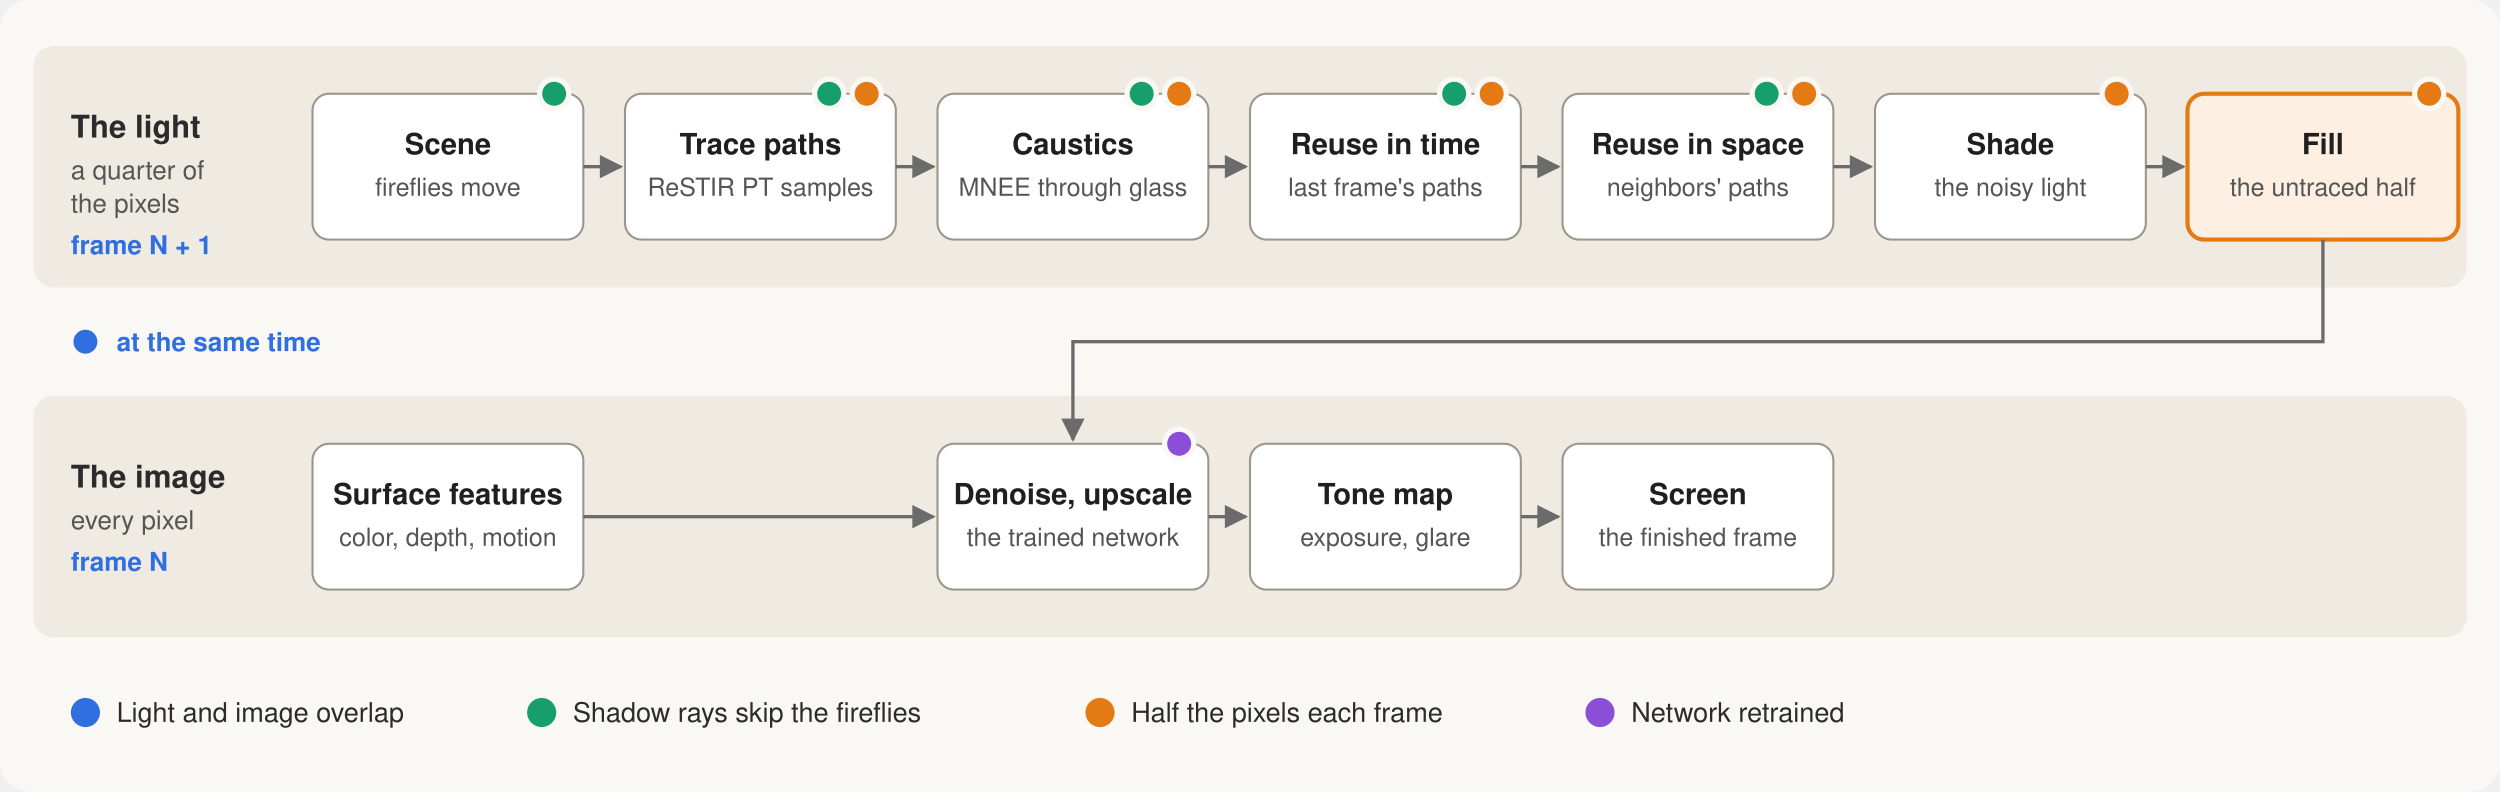
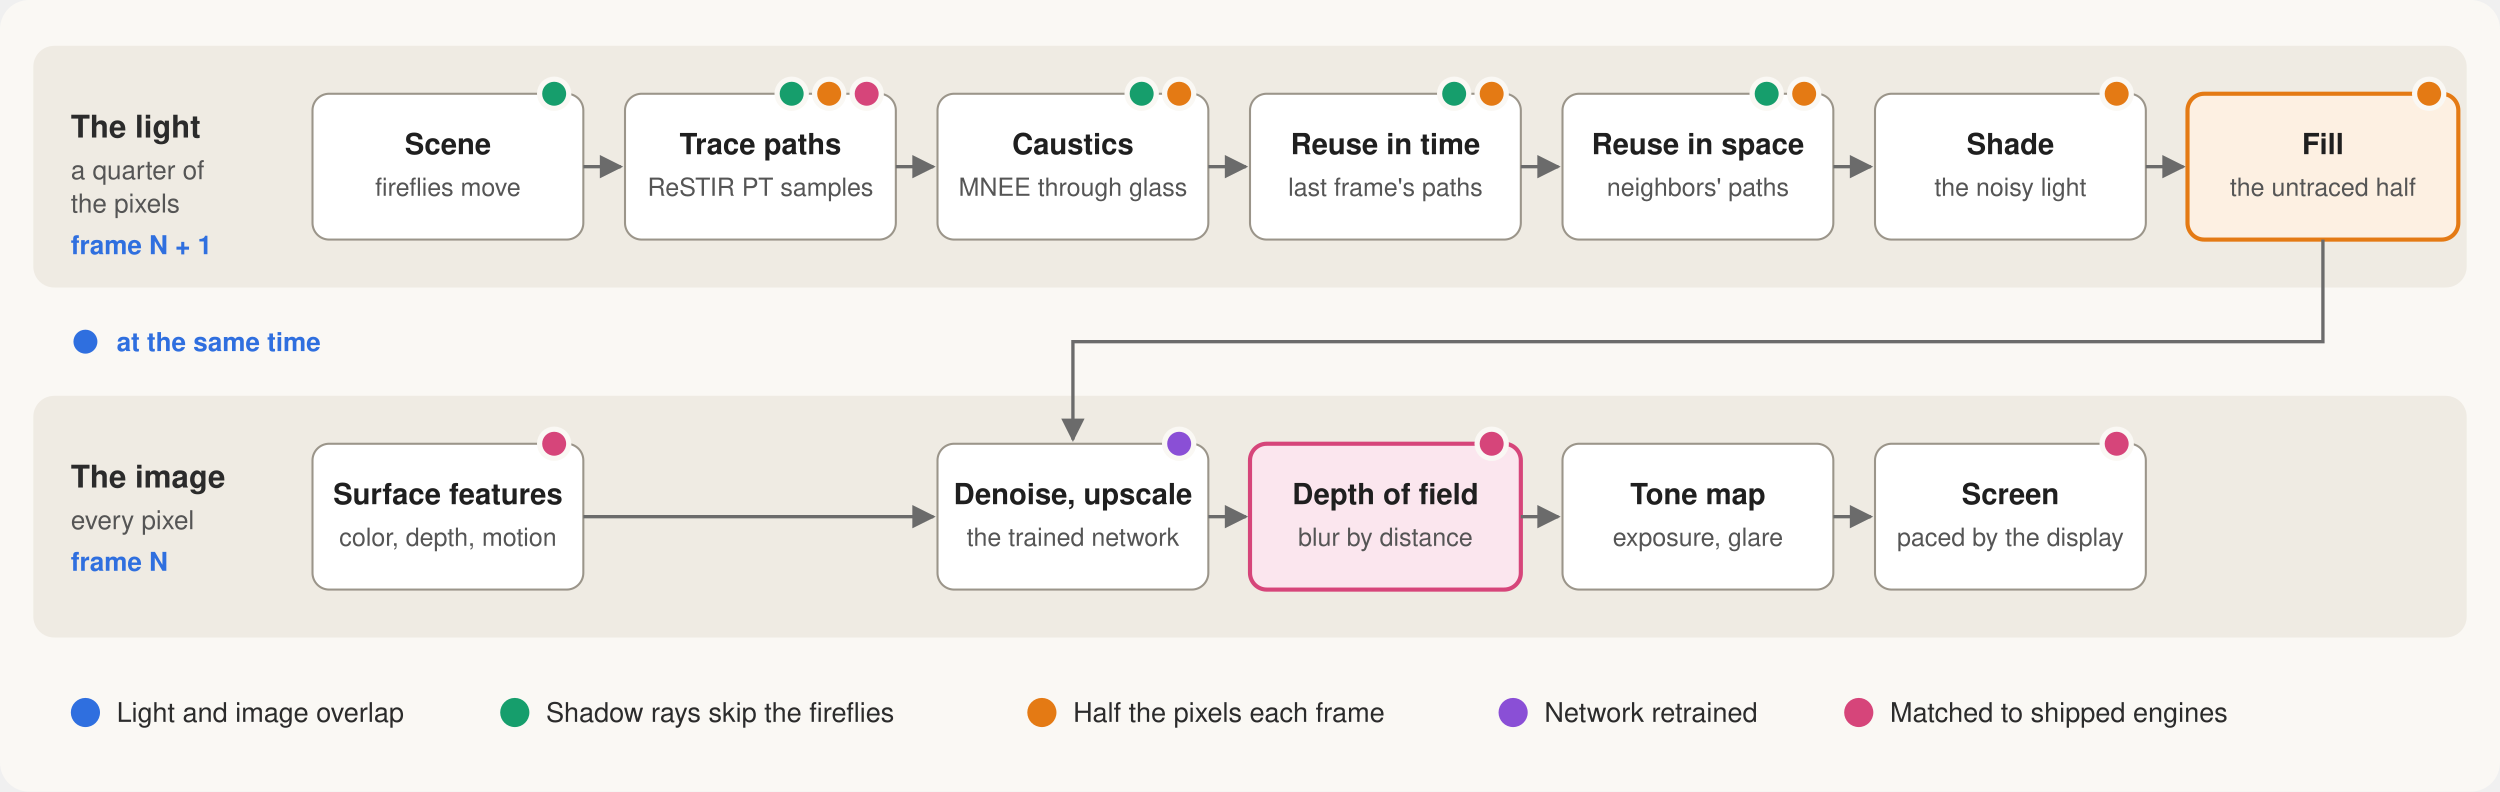
<svg xmlns="http://www.w3.org/2000/svg" viewBox="0 0 1200 380" width="1200" height="380" font-family="-apple-system, BlinkMacSystemFont, 'Segoe UI', Helvetica, Arial, sans-serif">
  <defs>
    <marker id="a" viewBox="0 0 10 10" refX="9" refY="5" markerWidth="7" markerHeight="7" orient="auto">
      <path d="M0,0 L10,5 L0,10 z" fill="#6b6b6b" />
    </marker>
  </defs>
  <rect x="0" y="0" width="1200" height="380" rx="14" fill="#faf8f4" />
  <rect x="16" y="22" width="1168" height="116" rx="10" fill="#efebe3" />
  <rect x="16" y="190" width="1168" height="116" rx="10" fill="#efebe3" />
  <text x="34" y="66" font-size="15" font-weight="600" fill="#2b2b2b">The light</text>
  <text x="34" y="86" font-size="12.5" fill="#555">a quarter of</text>
  <text x="34" y="102" font-size="12.5" fill="#555">the pixels</text>
  <text x="34" y="234" font-size="15" font-weight="600" fill="#2b2b2b">The image</text>
  <text x="34" y="254" font-size="12.5" fill="#555">every pixel</text>
  <text x="34" y="122" font-size="12.5" font-weight="600" fill="#2f6fdf">frame N + 1</text>
  <text x="34" y="274" font-size="12.5" font-weight="600" fill="#2f6fdf">frame N</text>
  <circle cx="41" cy="164" r="7" fill="#2f6fdf" stroke="#faf8f4" stroke-width="2.5" />
  <text x="56" y="168.5" font-size="12.5" font-weight="600" fill="#2f6fdf">at the same time</text>
  <rect x="150" y="45" width="130" height="70" rx="8" fill="#fff" stroke="#9b958a" stroke-width="1" />
  <text x="215" y="74" text-anchor="middle" font-size="14" font-weight="600" fill="#1f1f1f">Scene</text>
  <text x="215" y="94" text-anchor="middle" font-size="12" fill="#555">fireflies move</text>
  <circle cx="266" cy="45" r="7" fill="#169e6c" stroke="#faf8f4" stroke-width="2.5" />
  <rect x="300" y="45" width="130" height="70" rx="8" fill="#fff" stroke="#9b958a" stroke-width="1" />
  <text x="365" y="74" text-anchor="middle" font-size="14" font-weight="600" fill="#1f1f1f">Trace paths</text>
  <text x="365" y="94" text-anchor="middle" font-size="12" fill="#555">ReSTIR PT samples</text>
-   <circle cx="416" cy="45" r="7" fill="#e47a14" stroke="#faf8f4" stroke-width="2.5" />
-   <circle cx="398" cy="45" r="7" fill="#169e6c" stroke="#faf8f4" stroke-width="2.5" />
+   <circle cx="416" cy="45" r="7" fill="#d6457a" stroke="#faf8f4" stroke-width="2.5" />
+   <circle cx="398" cy="45" r="7" fill="#e47a14" stroke="#faf8f4" stroke-width="2.5" />
+   <circle cx="380" cy="45" r="7" fill="#169e6c" stroke="#faf8f4" stroke-width="2.5" />
  <rect x="450" y="45" width="130" height="70" rx="8" fill="#fff" stroke="#9b958a" stroke-width="1" />
  <text x="515" y="74" text-anchor="middle" font-size="14" font-weight="600" fill="#1f1f1f">Caustics</text>
  <text x="515" y="94" text-anchor="middle" font-size="12" fill="#555">MNEE through glass</text>
  <circle cx="566" cy="45" r="7" fill="#e47a14" stroke="#faf8f4" stroke-width="2.5" />
  <circle cx="548" cy="45" r="7" fill="#169e6c" stroke="#faf8f4" stroke-width="2.5" />
  <rect x="600" y="45" width="130" height="70" rx="8" fill="#fff" stroke="#9b958a" stroke-width="1" />
  <text x="665" y="74" text-anchor="middle" font-size="14" font-weight="600" fill="#1f1f1f">Reuse in time</text>
  <text x="665" y="94" text-anchor="middle" font-size="12" fill="#555">last frame's paths</text>
  <circle cx="716" cy="45" r="7" fill="#e47a14" stroke="#faf8f4" stroke-width="2.5" />
  <circle cx="698" cy="45" r="7" fill="#169e6c" stroke="#faf8f4" stroke-width="2.5" />
  <rect x="750" y="45" width="130" height="70" rx="8" fill="#fff" stroke="#9b958a" stroke-width="1" />
  <text x="815" y="74" text-anchor="middle" font-size="14" font-weight="600" fill="#1f1f1f">Reuse in space</text>
  <text x="815" y="94" text-anchor="middle" font-size="12" fill="#555">neighbors' paths</text>
  <circle cx="866" cy="45" r="7" fill="#e47a14" stroke="#faf8f4" stroke-width="2.5" />
  <circle cx="848" cy="45" r="7" fill="#169e6c" stroke="#faf8f4" stroke-width="2.5" />
  <rect x="900" y="45" width="130" height="70" rx="8" fill="#fff" stroke="#9b958a" stroke-width="1" />
  <text x="965" y="74" text-anchor="middle" font-size="14" font-weight="600" fill="#1f1f1f">Shade</text>
  <text x="965" y="94" text-anchor="middle" font-size="12" fill="#555">the noisy light</text>
  <circle cx="1016" cy="45" r="7" fill="#e47a14" stroke="#faf8f4" stroke-width="2.5" />
  <rect x="1050" y="45" width="130" height="70" rx="8" fill="#fdf0e2" stroke="#e47a14" stroke-width="2" />
  <text x="1115" y="74" text-anchor="middle" font-size="14" font-weight="600" fill="#1f1f1f">Fill</text>
  <text x="1115" y="94" text-anchor="middle" font-size="12" fill="#555">the untraced half</text>
  <circle cx="1166" cy="45" r="7" fill="#e47a14" stroke="#faf8f4" stroke-width="2.5" />
  <rect x="150" y="213" width="130" height="70" rx="8" fill="#fff" stroke="#9b958a" stroke-width="1" />
  <text x="215" y="242" text-anchor="middle" font-size="14" font-weight="600" fill="#1f1f1f">Surface features</text>
  <text x="215" y="262" text-anchor="middle" font-size="12" fill="#555">color, depth, motion</text>
+   <circle cx="266" cy="213" r="7" fill="#d6457a" stroke="#faf8f4" stroke-width="2.5" />
  <rect x="450" y="213" width="130" height="70" rx="8" fill="#fff" stroke="#9b958a" stroke-width="1" />
  <text x="515" y="242" text-anchor="middle" font-size="14" font-weight="600" fill="#1f1f1f">Denoise, upscale</text>
  <text x="515" y="262" text-anchor="middle" font-size="12" fill="#555">the trained network</text>
  <circle cx="566" cy="213" r="7" fill="#8a4fd6" stroke="#faf8f4" stroke-width="2.5" />
-   <rect x="600" y="213" width="130" height="70" rx="8" fill="#fff" stroke="#9b958a" stroke-width="1" />
-   <text x="665" y="242" text-anchor="middle" font-size="14" font-weight="600" fill="#1f1f1f">Tone map</text>
-   <text x="665" y="262" text-anchor="middle" font-size="12" fill="#555">exposure, glare</text>
+   <rect x="600" y="213" width="130" height="70" rx="8" fill="#fbe6ee" stroke="#d6457a" stroke-width="2" />
+   <text x="665" y="242" text-anchor="middle" font-size="14" font-weight="600" fill="#1f1f1f">Depth of field</text>
+   <text x="665" y="262" text-anchor="middle" font-size="12" fill="#555">blur by distance</text>
+   <circle cx="716" cy="213" r="7" fill="#d6457a" stroke="#faf8f4" stroke-width="2.5" />
  <rect x="750" y="213" width="130" height="70" rx="8" fill="#fff" stroke="#9b958a" stroke-width="1" />
-   <text x="815" y="242" text-anchor="middle" font-size="14" font-weight="600" fill="#1f1f1f">Screen</text>
-   <text x="815" y="262" text-anchor="middle" font-size="12" fill="#555">the finished frame</text>
+   <text x="815" y="242" text-anchor="middle" font-size="14" font-weight="600" fill="#1f1f1f">Tone map</text>
+   <text x="815" y="262" text-anchor="middle" font-size="12" fill="#555">exposure, glare</text>
+   <rect x="900" y="213" width="130" height="70" rx="8" fill="#fff" stroke="#9b958a" stroke-width="1" />
+   <text x="965" y="242" text-anchor="middle" font-size="14" font-weight="600" fill="#1f1f1f">Screen</text>
+   <text x="965" y="262" text-anchor="middle" font-size="12" fill="#555">paced by the display</text>
+   <circle cx="1016" cy="213" r="7" fill="#d6457a" stroke="#faf8f4" stroke-width="2.5" />
  <g stroke="#6b6b6b" stroke-width="1.6" fill="none" marker-end="url(#a)">
    <line x1="280" y1="80" x2="298" y2="80" />
    <line x1="430" y1="80" x2="448" y2="80" />
    <line x1="580" y1="80" x2="598" y2="80" />
    <line x1="730" y1="80" x2="748" y2="80" />
    <line x1="880" y1="80" x2="898" y2="80" />
    <line x1="1030" y1="80" x2="1048" y2="80" />
    <line x1="280" y1="248" x2="448" y2="248" />
    <line x1="580" y1="248" x2="598" y2="248" />
    <line x1="730" y1="248" x2="748" y2="248" />
+     <line x1="880" y1="248" x2="898" y2="248" />
    <polyline points="1115,115 1115,164 515,164 515,211" />
  </g>
  <circle cx="41" cy="342" r="7" fill="#2f6fdf" />
  <text x="56" y="346.5" font-size="13" fill="#2b2b2b">Light and image overlap</text>
-   <circle cx="260.0" cy="342" r="7" fill="#169e6c" />
-   <text x="275.0" y="346.5" font-size="13" fill="#2b2b2b">Shadow rays skip the fireflies</text>
-   <circle cx="528.0" cy="342" r="7" fill="#e47a14" />
-   <text x="543.0" y="346.5" font-size="13" fill="#2b2b2b">Half the pixels each frame</text>
-   <circle cx="768.0" cy="342" r="7" fill="#8a4fd6" />
-   <text x="783.0" y="346.5" font-size="13" fill="#2b2b2b">Network retrained</text>
+   <circle cx="247.1" cy="342" r="7" fill="#169e6c" />
+   <text x="262.1" y="346.5" font-size="13" fill="#2b2b2b">Shadow rays skip the fireflies</text>
+   <circle cx="500.1" cy="342" r="7" fill="#e47a14" />
+   <text x="515.1" y="346.5" font-size="13" fill="#2b2b2b">Half the pixels each frame</text>
+   <circle cx="726.3" cy="342" r="7" fill="#8a4fd6" />
+   <text x="741.3" y="346.5" font-size="13" fill="#2b2b2b">Network retrained</text>
+   <circle cx="892.2" cy="342" r="7" fill="#d6457a" />
+   <text x="907.2" y="346.5" font-size="13" fill="#2b2b2b">Matched to shipped engines</text>
</svg>
